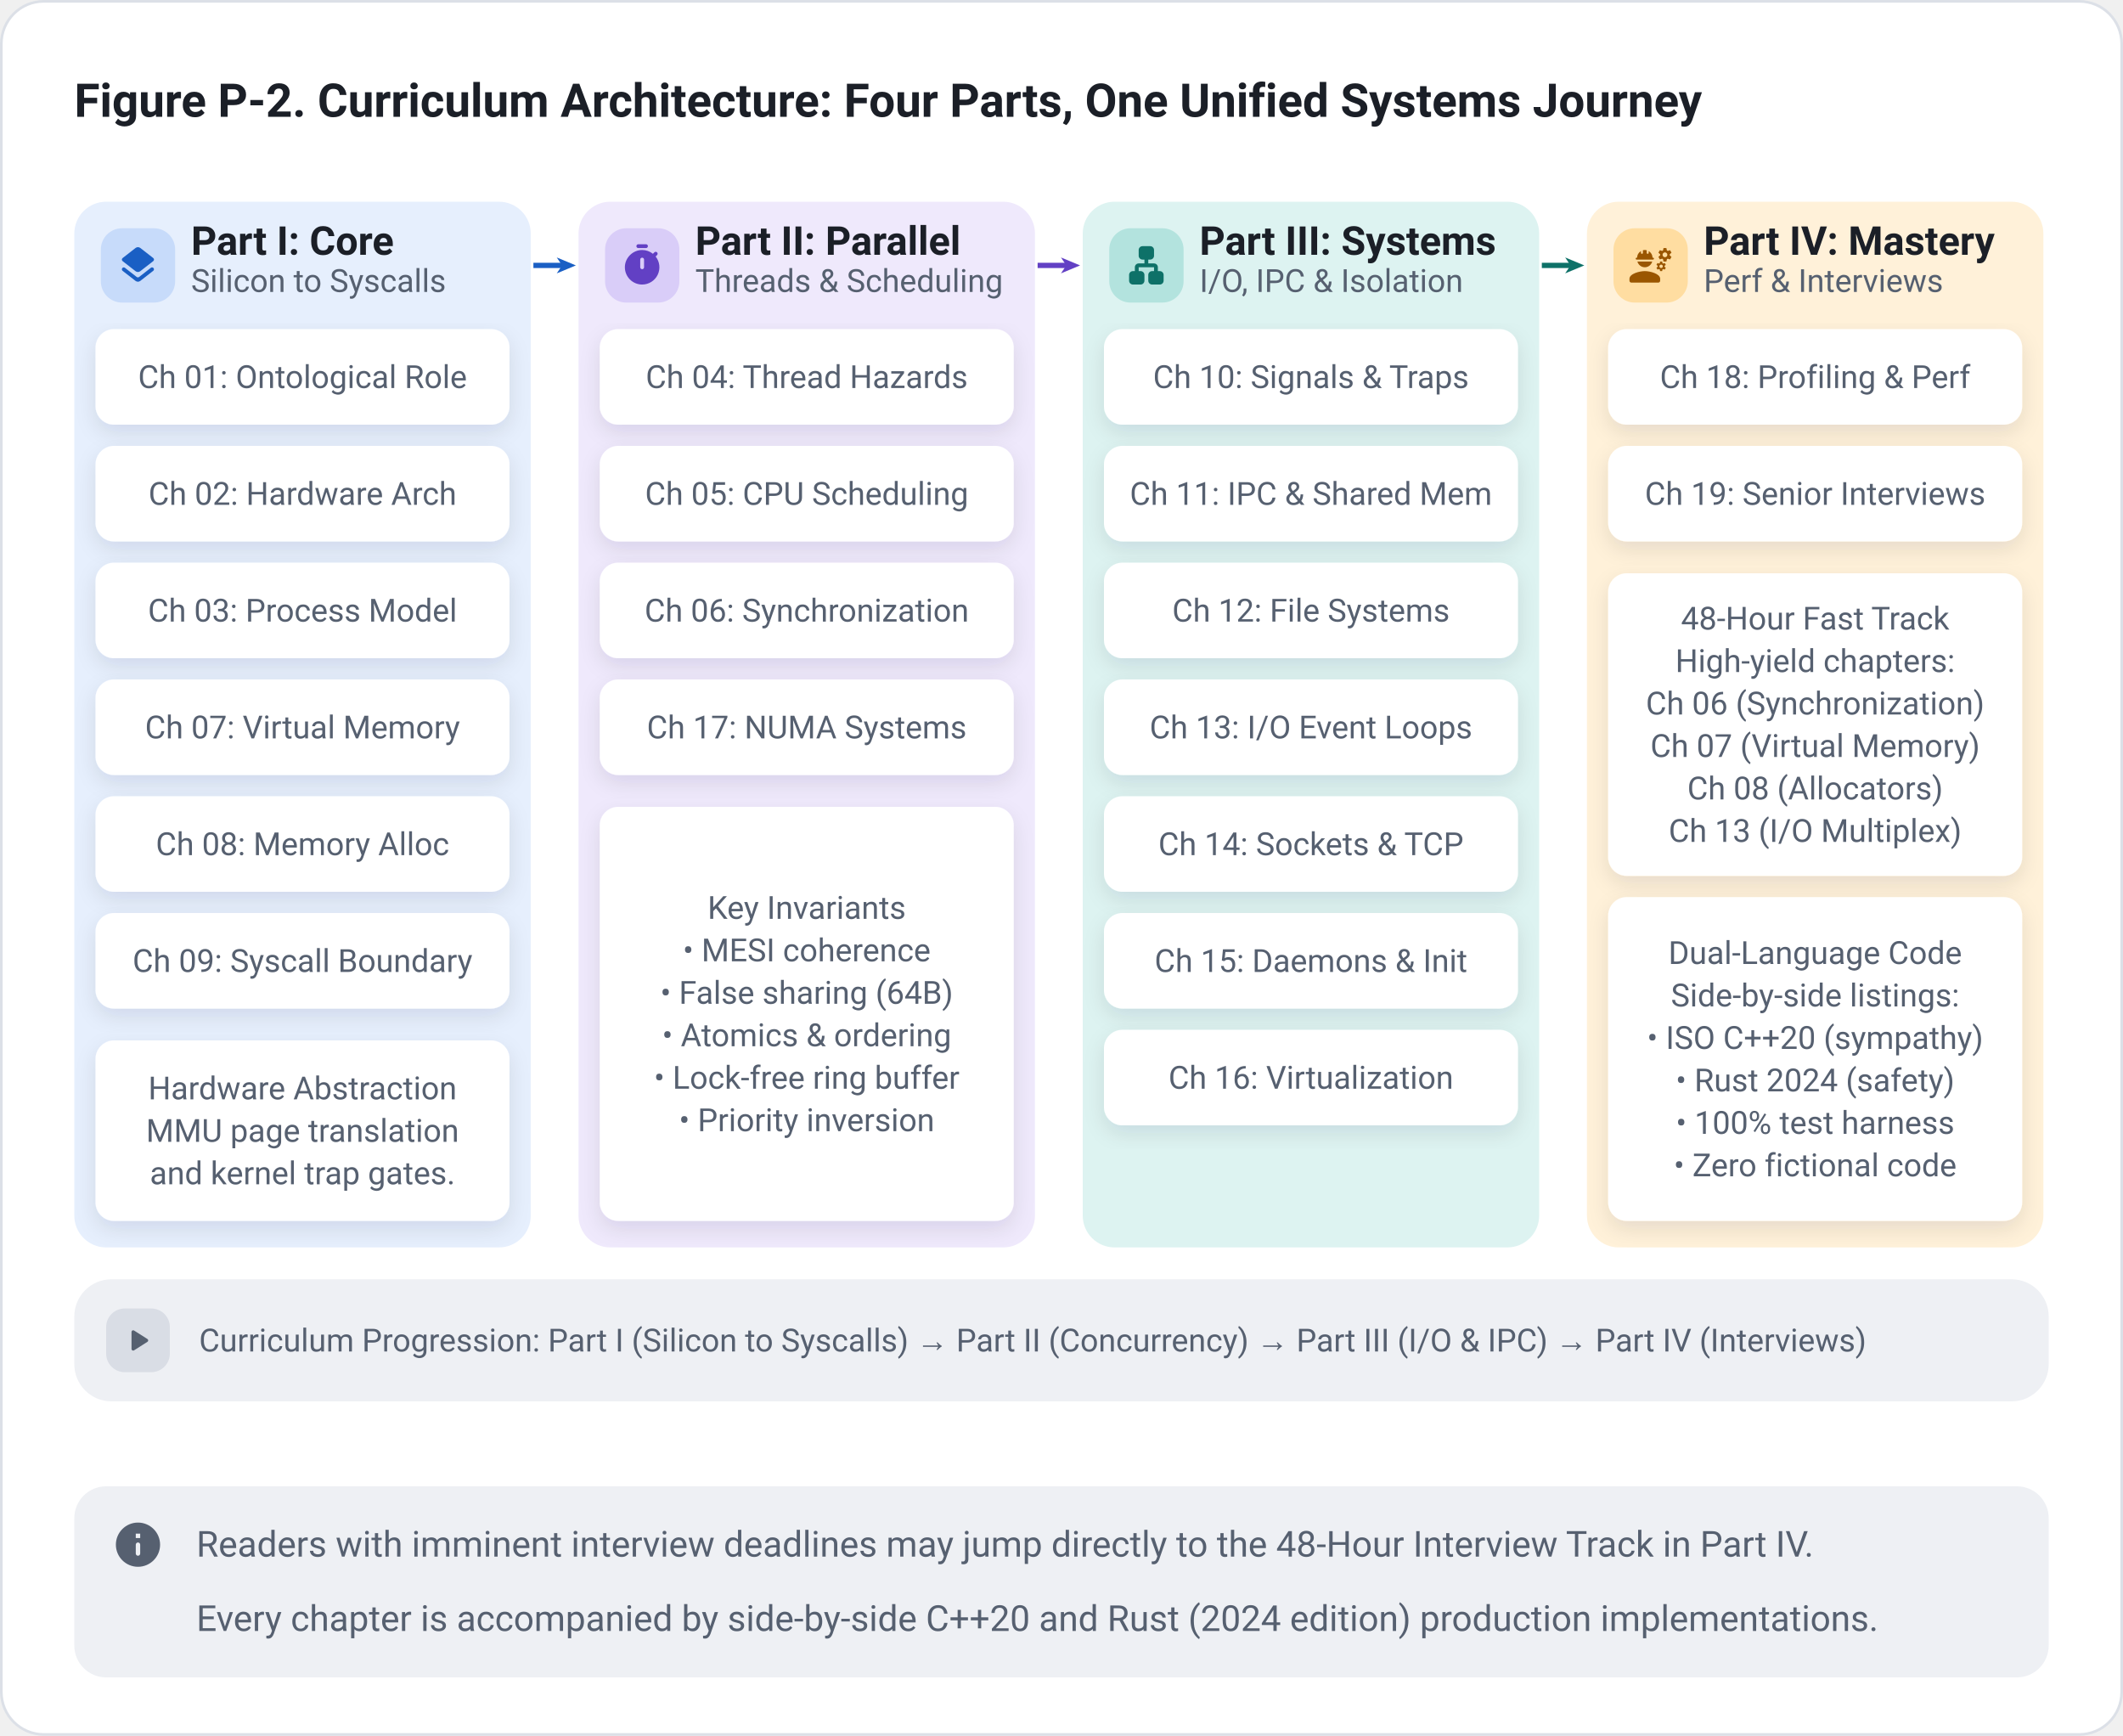
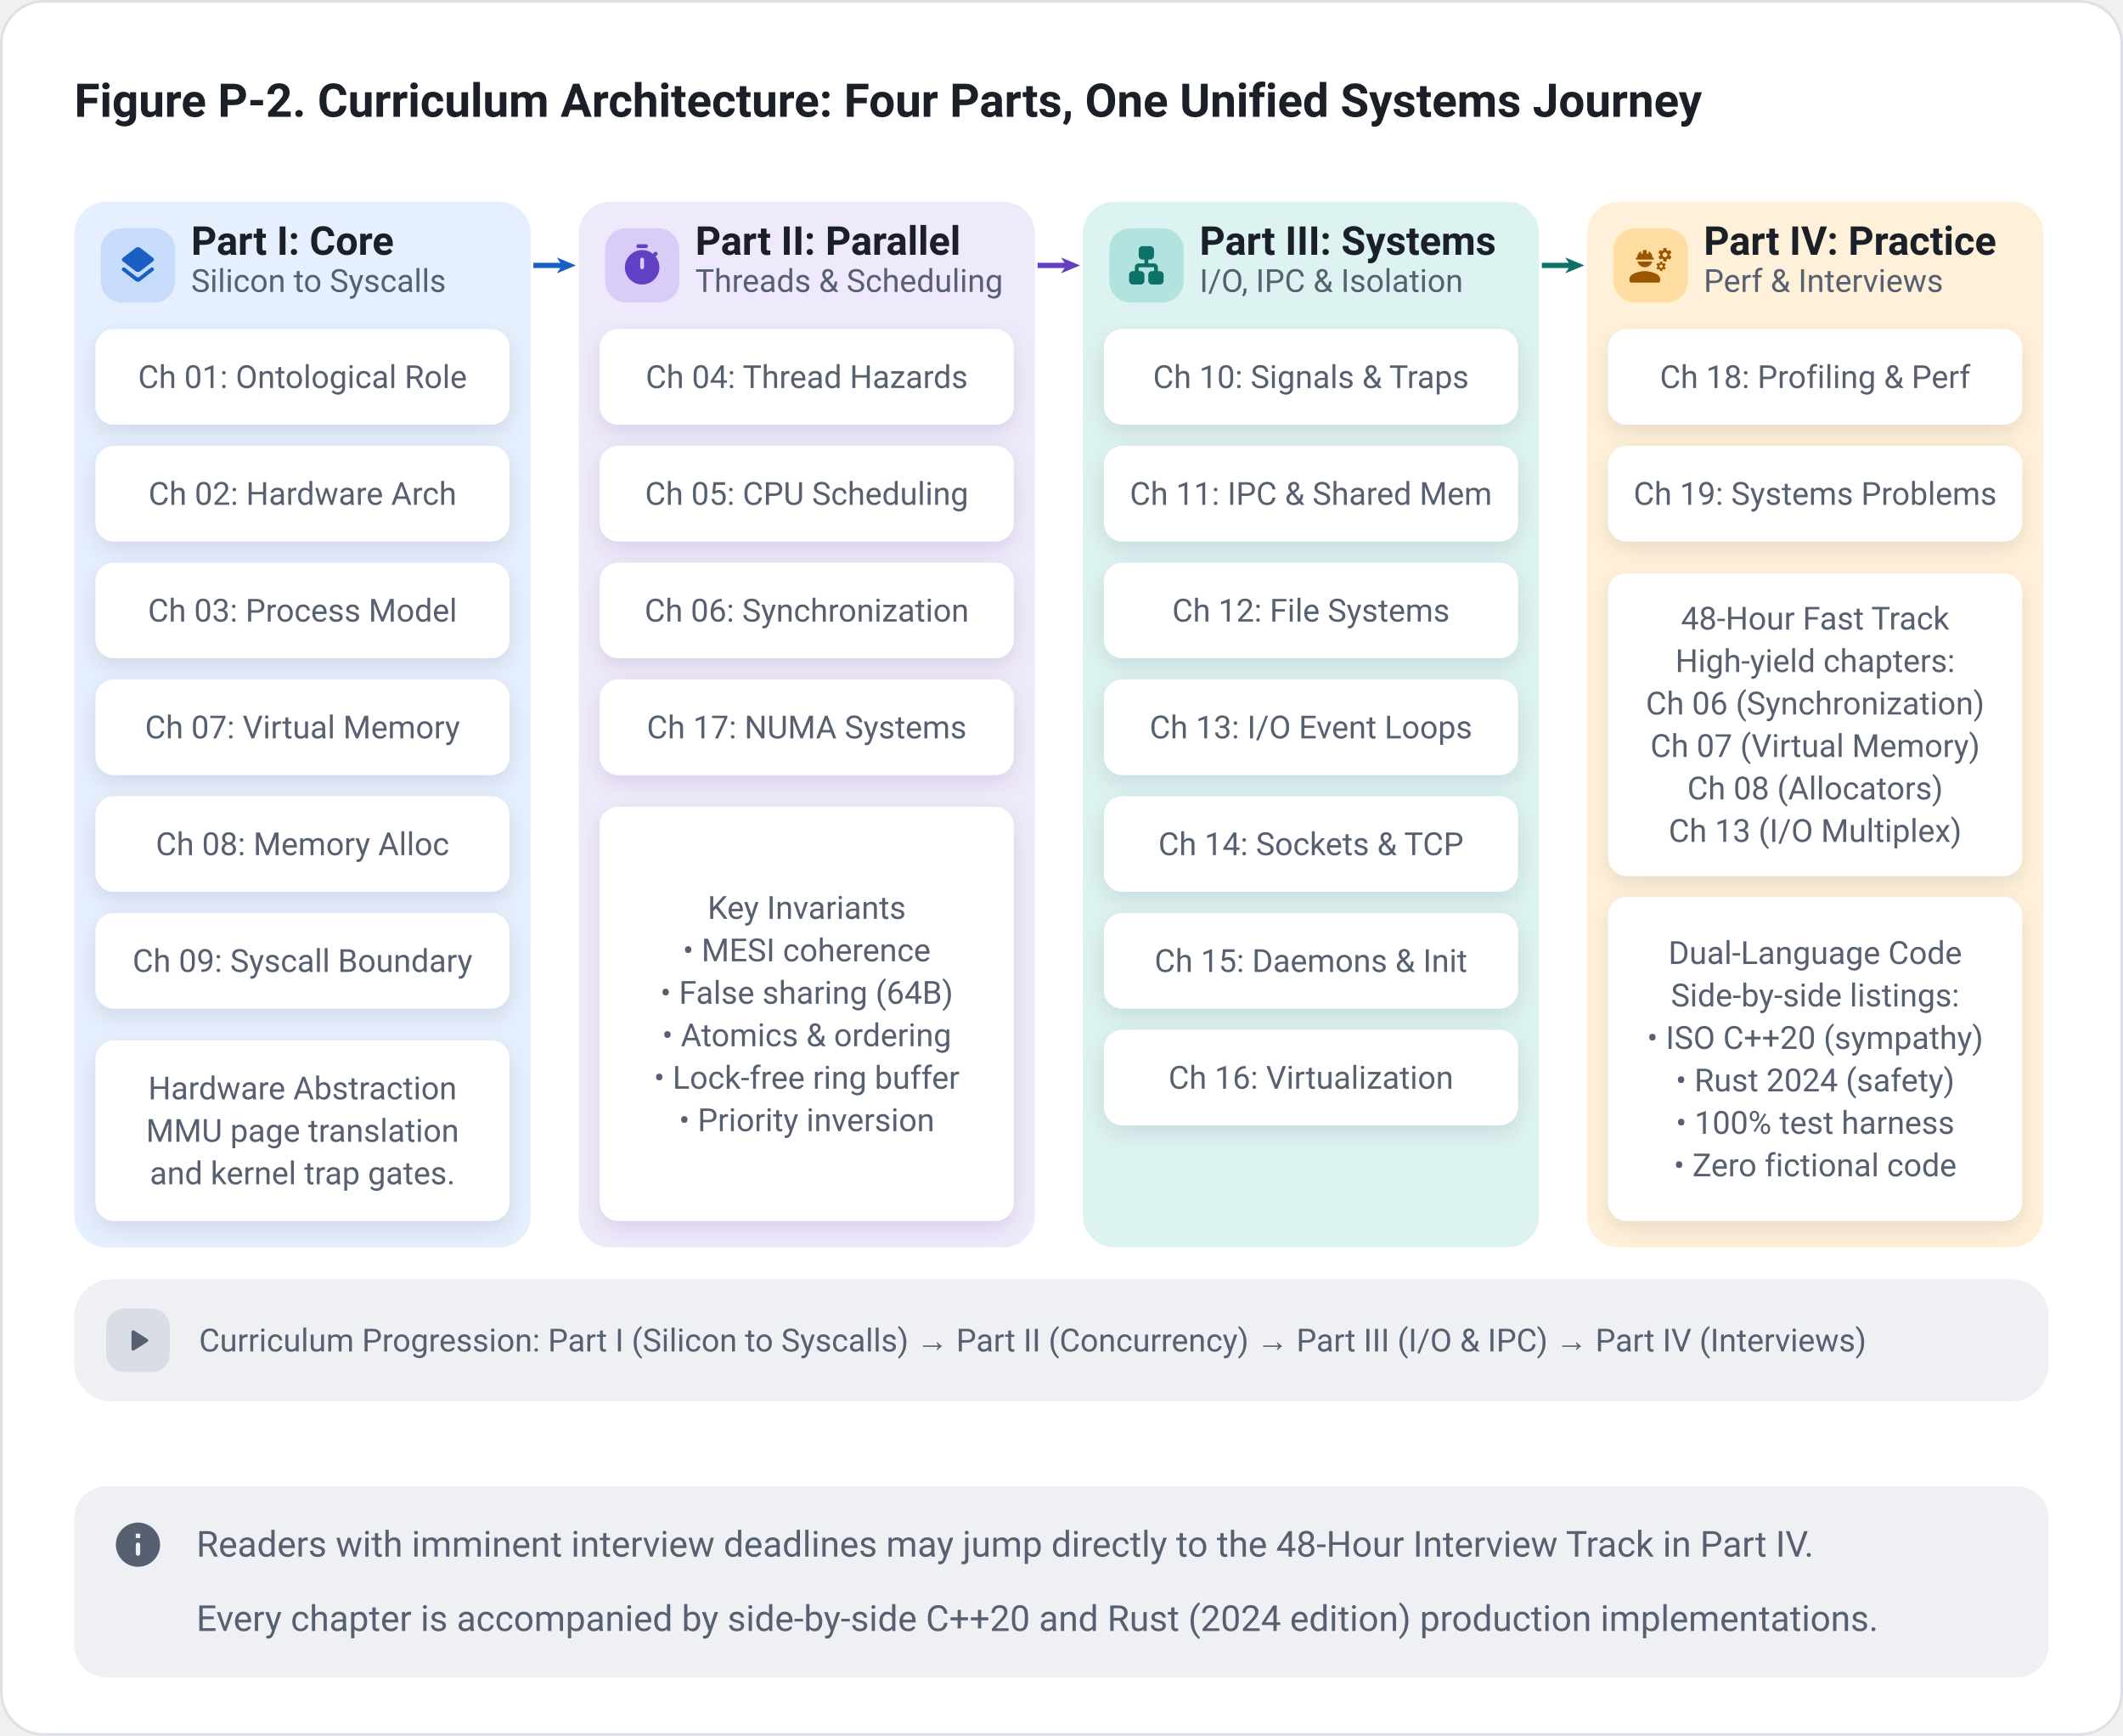
<svg xmlns="http://www.w3.org/2000/svg" viewBox="0 0 800 654" width="800" height="654">
  <style>
    text { font-family: -apple-system, BlinkMacSystemFont, "Segoe UI", Roboto, "Helvetica Neue", Arial, sans-serif; fill: #1B1F27; }
    .paper { fill: #FFFFFF; }
    .frame { fill: #FFFFFF; stroke: #DCE0E7; stroke-width: 1; }
    .card { fill: #FFFFFF; }
    .hair { stroke: #DCE0E7; stroke-width: 1.2; fill: none; }
    .muted { fill: #566070; }
    .ink { fill: #1B1F27; }
    .title { font-size: 17.5px; font-weight: 650; }
    .head { font-size: 15.5px; font-weight: 650; }
    .name { font-size: 15px; font-weight: 650; }
    .body { font-size: 13.5px; }
    .sub { font-size: 13px; }
    .mono { font-size: 12.5px; font-family: "SF Mono", SFMono-Regular, ui-monospace, Menlo, Consolas, monospace; }
    .monob { font-size: 12.5px; font-weight: 650; font-family: "SF Mono", SFMono-Regular, ui-monospace, Menlo, Consolas, monospace; }
    .small { font-size: 12px; }
    .note { font-size: 13.5px; }
    .noteb { font-size: 13.5px; font-weight: 650; }
    .sub, .small, .note { fill: #566070; }
    .c-blue { fill: #E6EFFD; }
    .m-blue { fill: #C7DBFA; }
    .a-blue { fill: #1A5FC4; }
    .t-blue { fill: #1A5FC4; }
    .w-blue { stroke: #1A5FC4; fill: none; stroke-linecap: butt; stroke-linejoin: round; }
    .o-blue { stroke: #1A5FC4; fill: none; stroke-width: 1.5; }
    .h-blue { stroke: #1A5FC4; stroke-width: 1.4; }
    .c-green { fill: #E2F4E7; }
    .m-green { fill: #BEE5C9; }
    .a-green { fill: #1B7A3A; }
    .t-green { fill: #1B7A3A; }
    .w-green { stroke: #1B7A3A; fill: none; stroke-linecap: butt; stroke-linejoin: round; }
    .o-green { stroke: #1B7A3A; fill: none; stroke-width: 1.5; }
    .h-green { stroke: #1B7A3A; stroke-width: 1.4; }
    .c-amber { fill: #FFF1D9; }
    .m-amber { fill: #FFDDA1; }
    .a-amber { fill: #9A5600; }
    .t-amber { fill: #9A5600; }
    .w-amber { stroke: #9A5600; fill: none; stroke-linecap: butt; stroke-linejoin: round; }
    .o-amber { stroke: #9A5600; fill: none; stroke-width: 1.5; }
    .h-amber { stroke: #9A5600; stroke-width: 1.4; }
    .c-red { fill: #FDE8E4; }
    .m-red { fill: #F8C8BF; }
    .a-red { fill: #BF3620; }
    .t-red { fill: #BF3620; }
    .w-red { stroke: #BF3620; fill: none; stroke-linecap: butt; stroke-linejoin: round; }
    .o-red { stroke: #BF3620; fill: none; stroke-width: 1.5; }
    .h-red { stroke: #BF3620; stroke-width: 1.4; }
    .c-purple { fill: #EFE9FC; }
    .m-purple { fill: #D9CDF8; }
    .a-purple { fill: #6240C4; }
    .t-purple { fill: #6240C4; }
    .w-purple { stroke: #6240C4; fill: none; stroke-linecap: butt; stroke-linejoin: round; }
    .o-purple { stroke: #6240C4; fill: none; stroke-width: 1.5; }
    .h-purple { stroke: #6240C4; stroke-width: 1.4; }
    .c-teal { fill: #DDF3F1; }
    .m-teal { fill: #B3E3DE; }
    .a-teal { fill: #0E7168; }
    .t-teal { fill: #0E7168; }
    .w-teal { stroke: #0E7168; fill: none; stroke-linecap: butt; stroke-linejoin: round; }
    .o-teal { stroke: #0E7168; fill: none; stroke-width: 1.5; }
    .h-teal { stroke: #0E7168; stroke-width: 1.4; }
    .c-gray { fill: #EEF0F4; }
    .m-gray { fill: #D9DDE5; }
    .a-gray { fill: #566070; }
    .t-gray { fill: #566070; }
    .w-gray { stroke: #566070; fill: none; stroke-linecap: butt; stroke-linejoin: round; }
    .o-gray { stroke: #566070; fill: none; stroke-width: 1.5; }
    .h-gray { stroke: #566070; stroke-width: 1.4; }
    .c-wire { fill: #EEF0F4; }
    .m-wire { fill: #D9DDE5; }
    .a-wire { fill: #5B6676; }
    .t-wire { fill: #5B6676; }
    .w-wire { stroke: #5B6676; fill: none; stroke-linecap: butt; stroke-linejoin: round; }
    .o-wire { stroke: #5B6676; fill: none; stroke-width: 1.5; }
    .h-wire { stroke: #5B6676; stroke-width: 1.4; }
  </style>
  <defs>
    <filter id="lift" x="-10%" y="-15%" width="120%" height="140%">
      <feDropShadow dx="0" dy="1" stdDeviation="1.2" flood-color="#1B2430" flood-opacity="0.14" />
      <feDropShadow dx="0" dy="3" stdDeviation="4" flood-color="#1B2430" flood-opacity="0.10" />
    </filter>
  </defs>
  <rect x="0.5" y="0.5" width="799" height="653" rx="16" class="frame" />
  <text x="28" y="44" class="title">Figure P-2. Curriculum Architecture: Four Parts, One Unified Systems Journey</text>
  <g transform="translate(0 64)">
    <rect x="28.0" y="12.0" width="172.0" height="394.0" rx="12" class="c-blue" />
    <rect x="38.0" y="22.0" width="28.0" height="28.0" rx="8" class="m-blue" />
    <g transform="translate(43.3 27.3) scale(0.723)" class="a-blue">
      <path d="M12.6 18.06c-.36.28-.87.28-1.23 0l-6.15-4.78a.991.991 0 0 0-1.22 0 .997.997 0 0 0 0 1.57l6.76 5.26c.72.56 1.73.56 2.46 0l6.76-5.26c.51-.4.51-1.17 0-1.57l-.01-.01a.991.991 0 0 0-1.22 0l-6.15 4.79zm.63-3.02 6.76-5.26c.51-.4.51-1.18 0-1.58l-6.76-5.26c-.72-.56-1.73-.56-2.46 0L4.01 8.21c-.51.4-.51 1.18 0 1.58l6.76 5.26c.72.56 1.74.56 2.46-.01z" />
    </g>
    <text x="72.0" y="32.0" class="name" data-fit="72.0,196.0">Part I: Core</text>
    <text x="72.0" y="46.0" class="small" data-fit="72.0,196.0">Silicon to Syscalls</text>
    <rect x="36.0" y="60.0" width="156.0" height="36.0" rx="7" class="card" filter="url(#lift)" />
    <text x="114.0" y="82.2" class="small" text-anchor="middle" data-fit="41.0,187.0">Ch 01: Ontological Role</text>
    <rect x="36.0" y="104.0" width="156.0" height="36.0" rx="7" class="card" filter="url(#lift)" />
    <text x="114.0" y="126.2" class="small" text-anchor="middle" data-fit="41.0,187.0">Ch 02: Hardware Arch</text>
    <rect x="36.0" y="148.0" width="156.0" height="36.0" rx="7" class="card" filter="url(#lift)" />
    <text x="114.0" y="170.2" class="small" text-anchor="middle" data-fit="41.0,187.0">Ch 03: Process Model</text>
    <rect x="36.0" y="192.0" width="156.0" height="36.0" rx="7" class="card" filter="url(#lift)" />
    <text x="114.0" y="214.2" class="small" text-anchor="middle" data-fit="41.0,187.0">Ch 07: Virtual Memory</text>
    <rect x="36.0" y="236.0" width="156.0" height="36.0" rx="7" class="card" filter="url(#lift)" />
    <text x="114.0" y="258.2" class="small" text-anchor="middle" data-fit="41.0,187.0">Ch 08: Memory Alloc</text>
    <rect x="36.0" y="280.0" width="156.0" height="36.0" rx="7" class="card" filter="url(#lift)" />
    <text x="114.0" y="302.2" class="small" text-anchor="middle" data-fit="41.0,187.0">Ch 09: Syscall Boundary</text>
    <rect x="218.0" y="12.0" width="172.0" height="394.0" rx="12" class="c-purple" />
    <rect x="228.0" y="22.0" width="28.0" height="28.0" rx="8" class="m-purple" />
    <g transform="translate(233.3 27.3) scale(0.723)" class="a-purple">
      <path d="M10 3h4c.55 0 1-.45 1-1s-.45-1-1-1h-4c-.55 0-1 .45-1 1s.45 1 1 1zm9.03 4.39.75-.75a.993.993 0 0 0 0-1.4l-.01-.01a.993.993 0 0 0-1.4 0l-.75.75A8.962 8.962 0 0 0 12 4c-4.8 0-8.88 3.96-9 8.76A8.998 8.998 0 0 0 12 22a8.994 8.994 0 0 0 7.03-14.61zM13 13c0 .55-.45 1-1 1s-1-.45-1-1V9c0-.55.45-1 1-1s1 .45 1 1v4z" />
    </g>
    <text x="262.0" y="32.0" class="name" data-fit="262.0,386.0">Part II: Parallel</text>
    <text x="262.0" y="46.0" class="small" data-fit="262.0,386.0">Threads &amp; Scheduling</text>
    <rect x="226.0" y="60.0" width="156.0" height="36.0" rx="7" class="card" filter="url(#lift)" />
    <text x="304.0" y="82.2" class="small" text-anchor="middle" data-fit="231.0,377.0">Ch 04: Thread Hazards</text>
    <rect x="226.0" y="104.0" width="156.0" height="36.0" rx="7" class="card" filter="url(#lift)" />
    <text x="304.0" y="126.2" class="small" text-anchor="middle" data-fit="231.0,377.0">Ch 05: CPU Scheduling</text>
    <rect x="226.0" y="148.0" width="156.0" height="36.0" rx="7" class="card" filter="url(#lift)" />
    <text x="304.0" y="170.2" class="small" text-anchor="middle" data-fit="231.0,377.0">Ch 06: Synchronization</text>
    <rect x="226.0" y="192.0" width="156.0" height="36.0" rx="7" class="card" filter="url(#lift)" />
    <text x="304.0" y="214.2" class="small" text-anchor="middle" data-fit="231.0,377.0">Ch 17: NUMA Systems</text>
    <rect x="408.0" y="12.0" width="172.0" height="394.0" rx="12" class="c-teal" />
    <rect x="418.0" y="22.0" width="28.0" height="28.0" rx="8" class="m-teal" />
    <g transform="translate(423.3 27.3) scale(0.723)" class="a-teal">
      <path d="M15 22h4c1.1 0 2-.9 2-2v-3c0-1.1-.9-2-2-2h-1v-2c0-1.1-.9-2-2-2h-3V9h1c1.1 0 2-.9 2-2V4c0-1.1-.9-2-2-2h-4c-1.1 0-2 .9-2 2v3c0 1.1.9 2 2 2h1v2H8c-1.1 0-2 .9-2 2v2H5c-1.1 0-2 .9-2 2v3c0 1.1.9 2 2 2h4c1.1 0 2-.9 2-2v-3c0-1.1-.9-2-2-2H8v-2h8v2h-1c-1.1 0-2 .9-2 2v3c0 1.1.9 2 2 2z" />
    </g>
    <text x="452.0" y="32.0" class="name" data-fit="452.0,576.0">Part III: Systems</text>
    <text x="452.0" y="46.0" class="small" data-fit="452.0,576.0">I/O, IPC &amp; Isolation</text>
    <rect x="416.0" y="60.0" width="156.0" height="36.0" rx="7" class="card" filter="url(#lift)" />
    <text x="494.0" y="82.2" class="small" text-anchor="middle" data-fit="421.0,567.0">Ch 10: Signals &amp; Traps</text>
    <rect x="416.0" y="104.0" width="156.0" height="36.0" rx="7" class="card" filter="url(#lift)" />
    <text x="494.0" y="126.2" class="small" text-anchor="middle" data-fit="421.0,567.0">Ch 11: IPC &amp; Shared Mem</text>
    <rect x="416.0" y="148.0" width="156.0" height="36.0" rx="7" class="card" filter="url(#lift)" />
    <text x="494.0" y="170.2" class="small" text-anchor="middle" data-fit="421.0,567.0">Ch 12: File Systems</text>
    <rect x="416.0" y="192.0" width="156.0" height="36.0" rx="7" class="card" filter="url(#lift)" />
    <text x="494.0" y="214.2" class="small" text-anchor="middle" data-fit="421.0,567.0">Ch 13: I/O Event Loops</text>
    <rect x="416.0" y="236.0" width="156.0" height="36.0" rx="7" class="card" filter="url(#lift)" />
    <text x="494.0" y="258.2" class="small" text-anchor="middle" data-fit="421.0,567.0">Ch 14: Sockets &amp; TCP</text>
    <rect x="416.0" y="280.0" width="156.0" height="36.0" rx="7" class="card" filter="url(#lift)" />
    <text x="494.0" y="302.2" class="small" text-anchor="middle" data-fit="421.0,567.0">Ch 15: Daemons &amp; Init</text>
    <rect x="416.0" y="324.0" width="156.0" height="36.0" rx="7" class="card" filter="url(#lift)" />
    <text x="494.0" y="346.2" class="small" text-anchor="middle" data-fit="421.0,567.0">Ch 16: Virtualization</text>
    <rect x="598.0" y="12.0" width="172.0" height="394.0" rx="12" class="c-amber" />
    <rect x="608.0" y="22.0" width="28.0" height="28.0" rx="8" class="m-amber" />
    <g transform="translate(613.3 27.3) scale(0.723)" class="a-amber">
      <path d="M9 15c-2.67 0-8 1.34-8 4v1c0 .55.45 1 1 1h14c.55 0 1-.45 1-1v-1c0-2.66-5.33-4-8-4zM4.74 9h8.53c.27 0 .49-.22.49-.49v-.02a.49.49 0 0 0-.49-.49H13c0-1.48-.81-2.75-2-3.45v.95c0 .28-.22.5-.5.5s-.5-.22-.5-.5V4.14C9.68 4.06 9.35 4 9 4s-.68.06-1 .14V5.5c0 .28-.22.5-.5.5S7 5.78 7 5.5v-.95C5.81 5.25 5 6.52 5 8h-.26a.49.49 0 0 0-.49.49v.03c0 .26.22.48.49.48zM9 13c1.86 0 3.41-1.28 3.86-3H5.14c.45 1.72 2 3 3.86 3zm12.98-6.77.93-.83-.75-1.3-1.19.39c-.14-.11-.3-.2-.47-.27L20.25 3h-1.5l-.25 1.22c-.17.07-.33.16-.48.27l-1.18-.39-.75 1.3.93.83c-.02.17-.02.35 0 .52l-.93.85.75 1.3 1.2-.38c.13.1.28.18.43.25l.28 1.23h1.5l.27-1.22c.16-.07.3-.15.44-.25l1.19.38.75-1.3-.93-.85c.03-.19.02-.36.01-.53zM19.5 7.75a1.25 1.25 0 1 1 0-2.5 1.25 1.25 0 0 1 0 2.5zm-.1 3.04-.85.28c-.1-.08-.21-.14-.33-.19l-.18-.88h-1.07l-.18.87c-.12.05-.24.12-.34.19l-.84-.28-.54.93.66.59c-.01.13-.01.25 0 .37l-.66.61.54.93.86-.27c.1.07.2.13.31.18l.18.88h1.07l.19-.87c.11-.05.22-.11.32-.18l.85.27.54-.93-.66-.61c.01-.13.01-.25 0-.37l.66-.59-.53-.93zm-1.9 2.6c-.49 0-.89-.4-.89-.89s.4-.89.89-.89.89.4.89.89-.4.89-.89.89z" />
    </g>
-     <text x="642.0" y="32.0" class="name" data-fit="642.0,766.0">Part IV: Mastery</text>
+     <text x="642.0" y="32.0" class="name" data-fit="642.0,766.0">Part IV: Practice</text>
    <text x="642.0" y="46.0" class="small" data-fit="642.0,766.0">Perf &amp; Interviews</text>
    <rect x="606.0" y="60.0" width="156.0" height="36.0" rx="7" class="card" filter="url(#lift)" />
    <text x="684.0" y="82.2" class="small" text-anchor="middle" data-fit="611.0,757.0">Ch 18: Profiling &amp; Perf</text>
    <rect x="606.0" y="104.0" width="156.0" height="36.0" rx="7" class="card" filter="url(#lift)" />
-     <text x="684.0" y="126.2" class="small" text-anchor="middle" data-fit="611.0,757.0">Ch 19: Senior Interviews</text>
+     <text x="684.0" y="126.2" class="small" text-anchor="middle" data-fit="611.0,757.0">Ch 19: Systems Problems</text>
    <rect x="36.0" y="328.0" width="156.0" height="68.0" rx="7" class="card" filter="url(#lift)" />
    <text x="114.0" y="350.2" class="small" text-anchor="middle" data-fit="41.0,187.0">Hardware Abstraction</text>
    <text x="114.0" y="366.2" class="small" text-anchor="middle" data-fit="41.0,187.0">MMU page translation</text>
    <text x="114.0" y="382.2" class="small" text-anchor="middle" data-fit="41.0,187.0">and kernel trap gates.</text>
    <rect x="226.0" y="240.0" width="156.0" height="156.0" rx="7" class="card" filter="url(#lift)" />
    <text x="304.0" y="282.2" class="small" text-anchor="middle" data-fit="231.0,377.0">Key Invariants</text>
    <text x="304.0" y="298.2" class="small" text-anchor="middle" data-fit="231.0,377.0">• MESI coherence</text>
    <text x="304.0" y="314.2" class="small" text-anchor="middle" data-fit="231.0,377.0">• False sharing (64B)</text>
    <text x="304.0" y="330.2" class="small" text-anchor="middle" data-fit="231.0,377.0">• Atomics &amp; ordering</text>
    <text x="304.0" y="346.2" class="small" text-anchor="middle" data-fit="231.0,377.0">• Lock-free ring buffer</text>
    <text x="304.0" y="362.2" class="small" text-anchor="middle" data-fit="231.0,377.0">• Priority inversion</text>
    <rect x="606.0" y="152.0" width="156.0" height="114.0" rx="7" class="card" filter="url(#lift)" />
    <text x="684.0" y="173.2" class="small" text-anchor="middle" data-fit="611.0,757.0">48-Hour Fast Track</text>
    <text x="684.0" y="189.2" class="small" text-anchor="middle" data-fit="611.0,757.0">High-yield chapters:</text>
    <text x="684.0" y="205.2" class="small" text-anchor="middle" data-fit="611.0,757.0">Ch 06 (Synchronization)</text>
    <text x="684.0" y="221.2" class="small" text-anchor="middle" data-fit="611.0,757.0">Ch 07 (Virtual Memory)</text>
    <text x="684.0" y="237.2" class="small" text-anchor="middle" data-fit="611.0,757.0">Ch 08 (Allocators)</text>
    <text x="684.0" y="253.2" class="small" text-anchor="middle" data-fit="611.0,757.0">Ch 13 (I/O Multiplex)</text>
    <rect x="606.0" y="274.0" width="156.0" height="122.0" rx="7" class="card" filter="url(#lift)" />
    <text x="684.0" y="299.2" class="small" text-anchor="middle" data-fit="611.0,757.0">Dual-Language Code</text>
    <text x="684.0" y="315.2" class="small" text-anchor="middle" data-fit="611.0,757.0">Side-by-side listings:</text>
    <text x="684.0" y="331.2" class="small" text-anchor="middle" data-fit="611.0,757.0">• ISO C++20 (sympathy)</text>
    <text x="684.0" y="347.2" class="small" text-anchor="middle" data-fit="611.0,757.0">• Rust 2024 (safety)</text>
    <text x="684.0" y="363.2" class="small" text-anchor="middle" data-fit="611.0,757.0">• 100% test harness</text>
    <text x="684.0" y="379.2" class="small" text-anchor="middle" data-fit="611.0,757.0">• Zero fictional code</text>
    <polygon points="217.0,36.0 209.8,39.0 211.8,36.0 209.8,33.0" class="a-blue" />
    <path d="M201.0,36.0 L212.0,36.0" class="w-blue" stroke-width="2.0" />
    <polygon points="407.0,36.0 399.8,39.0 401.8,36.0 399.8,33.0" class="a-purple" />
    <path d="M391.0,36.0 L402.0,36.0" class="w-purple" stroke-width="2.0" />
    <polygon points="597.0,36.0 589.8,39.0 591.8,36.0 589.8,33.0" class="a-teal" />
    <path d="M581.0,36.0 L592.0,36.0" class="w-teal" stroke-width="2.0" />
    <rect x="28.0" y="418.0" width="744.0" height="46.0" rx="14" class="c-gray" />
    <rect x="40.0" y="429.0" width="24.0" height="24.0" rx="7" class="m-gray" />
    <g transform="translate(44.6 433.6) scale(0.620)" class="a-gray">
      <path d="M8 6.82v10.36c0 .79.87 1.27 1.54.84l8.14-5.18a1 1 0 0 0 0-1.69L9.54 5.98A.998.998 0 0 0 8 6.82z" />
    </g>
    <text x="75.0" y="445.2" class="small" data-fit="75.0,764.0">Curriculum Progression: Part I (Silicon to Syscalls) → Part II (Concurrency) → Part III (I/O &amp; IPC) → Part IV (Interviews)</text>
  </g>
  <rect x="28" y="560" width="744" height="72" rx="12" class="c-gray" />
  <g transform="translate(42 572) scale(0.833)" class="a-gray">
    <path d="M12 2C6.48 2 2 6.48 2 12s4.48 10 10 10 10-4.48 10-10S17.52 2 12 2zm0 15c-.55 0-1-.45-1-1v-4c0-.55.45-1 1-1s1 .45 1 1v4c0 .55-.45 1-1 1zm1-8h-2V7h2v2z" />
  </g>
  <text x="74" y="586.5" class="note" data-fit="74,760">Readers with imminent interview deadlines may jump directly to the 48-Hour Interview Track in Part IV.</text>
  <text x="74" y="614.5" class="note" data-fit="74,760">Every chapter is accompanied by side-by-side C++20 and Rust (2024 edition) production implementations.</text>
</svg>
